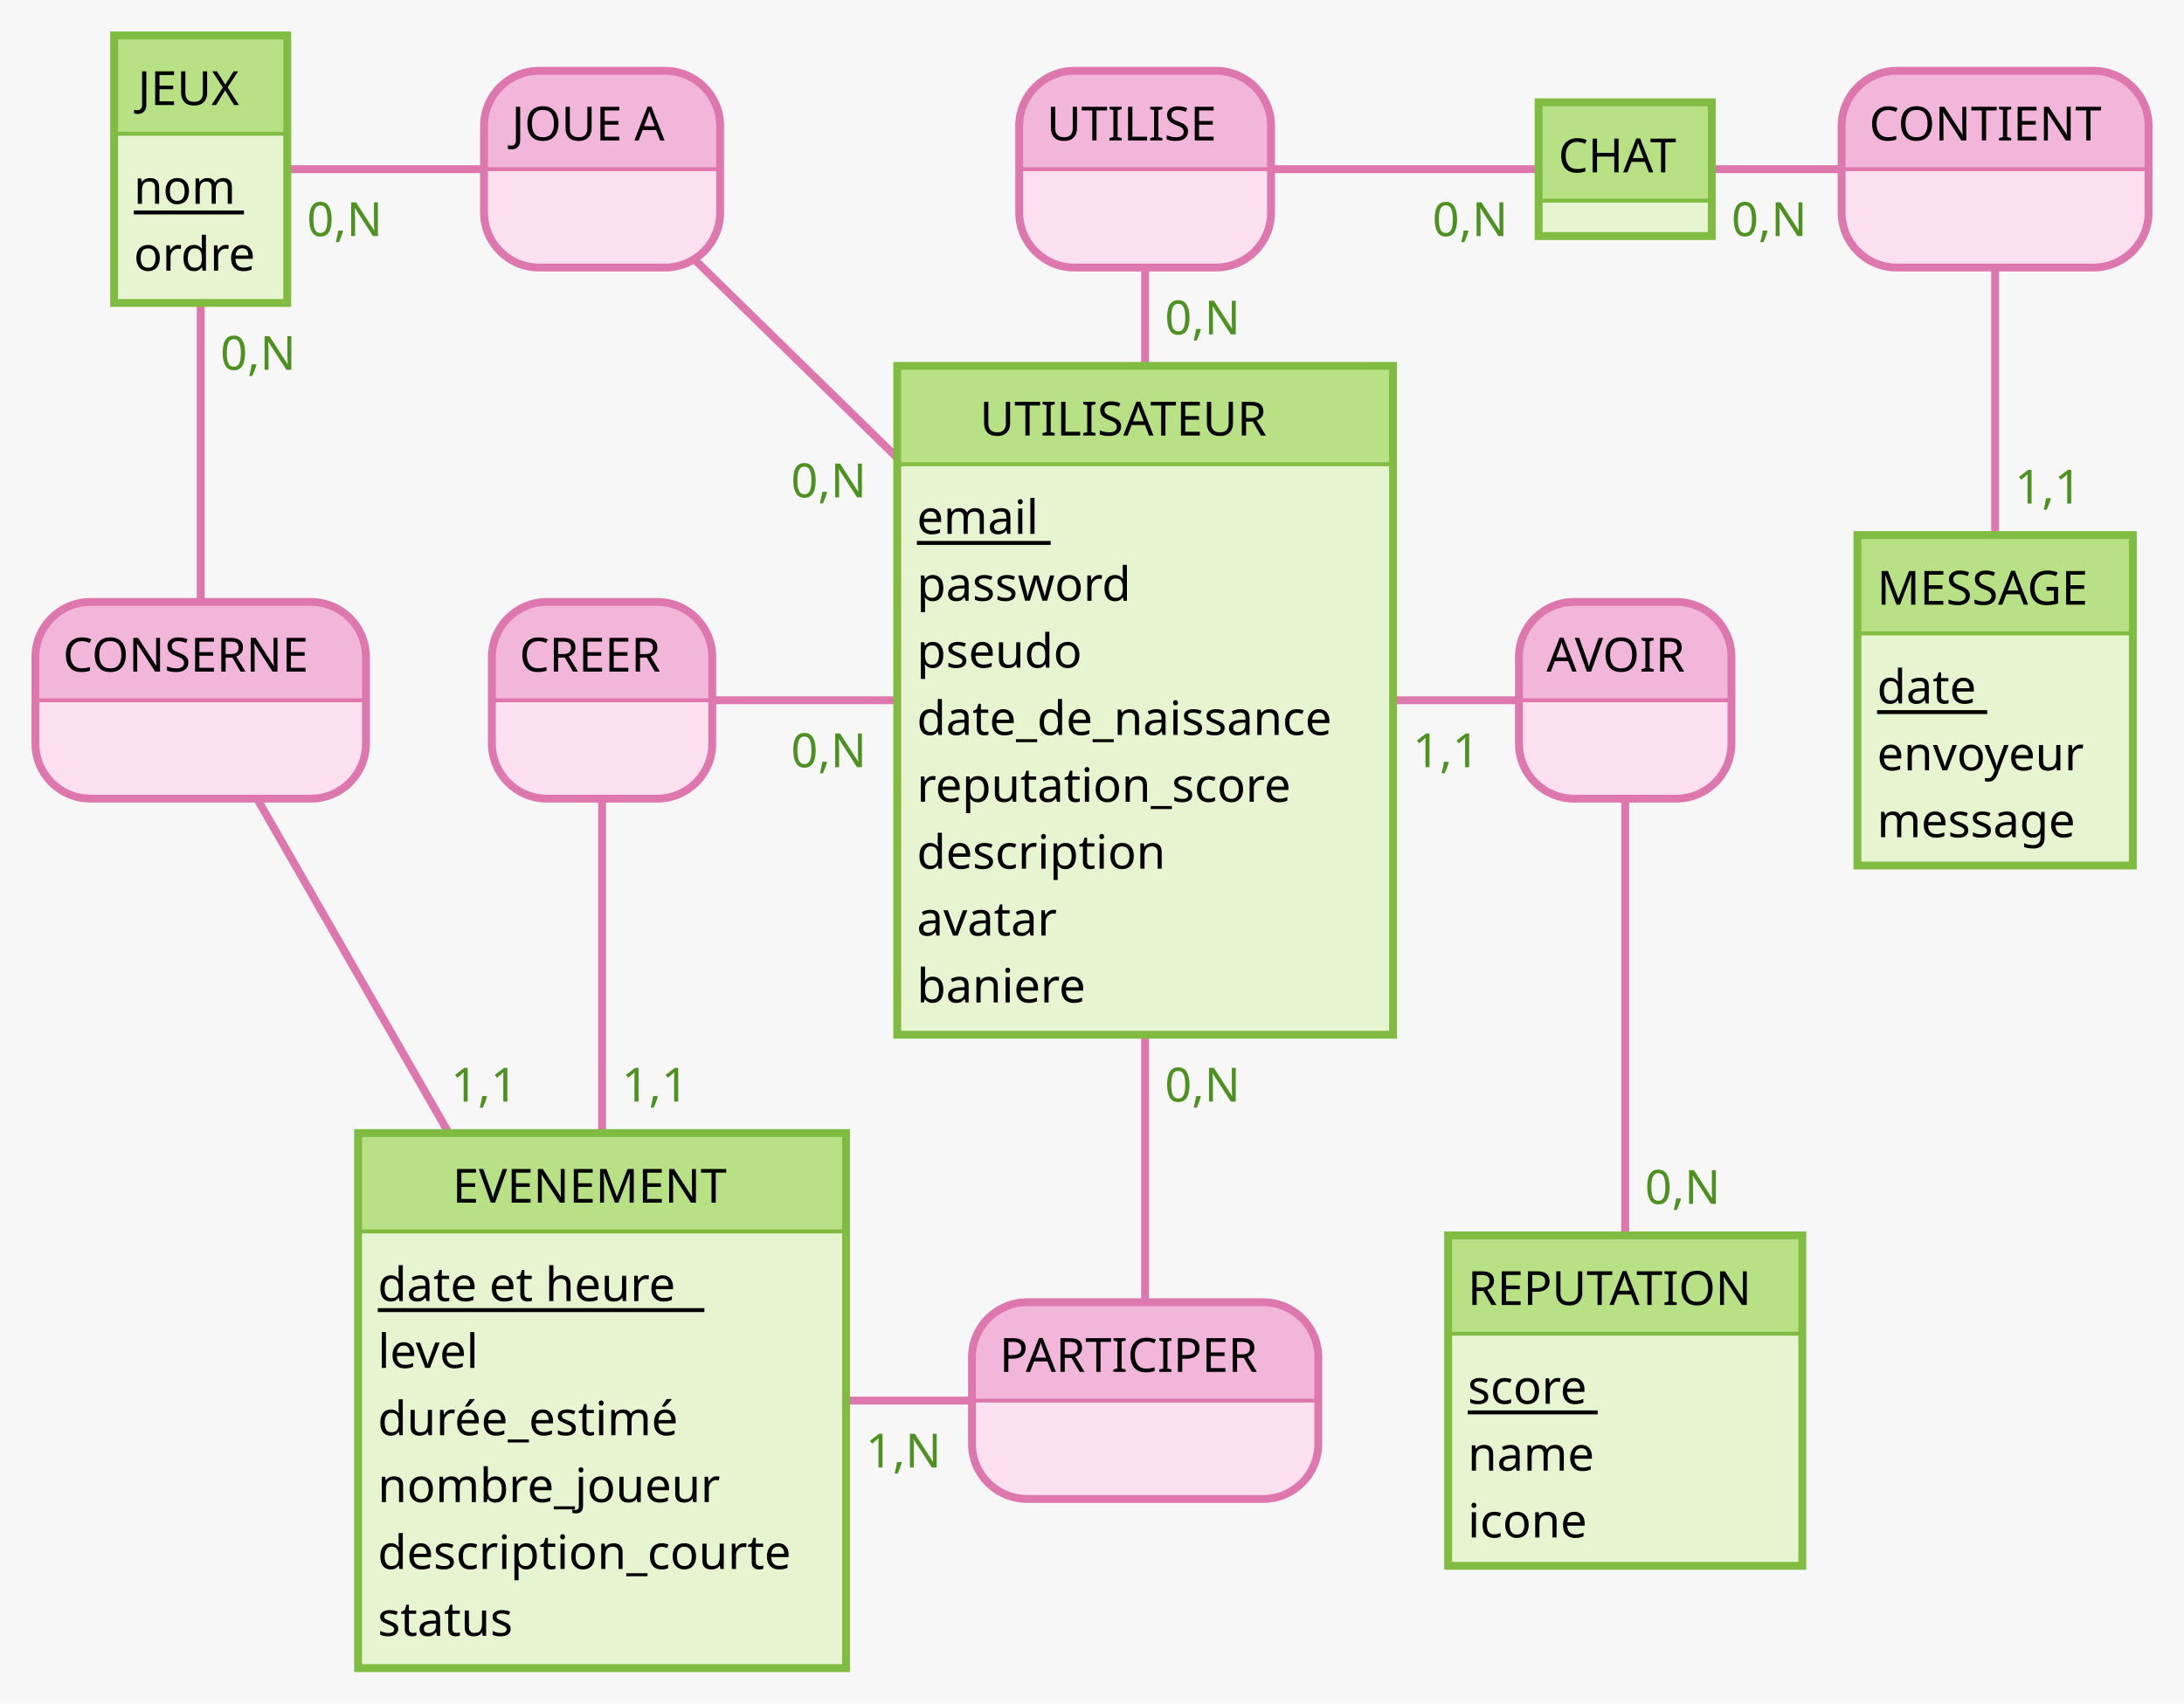
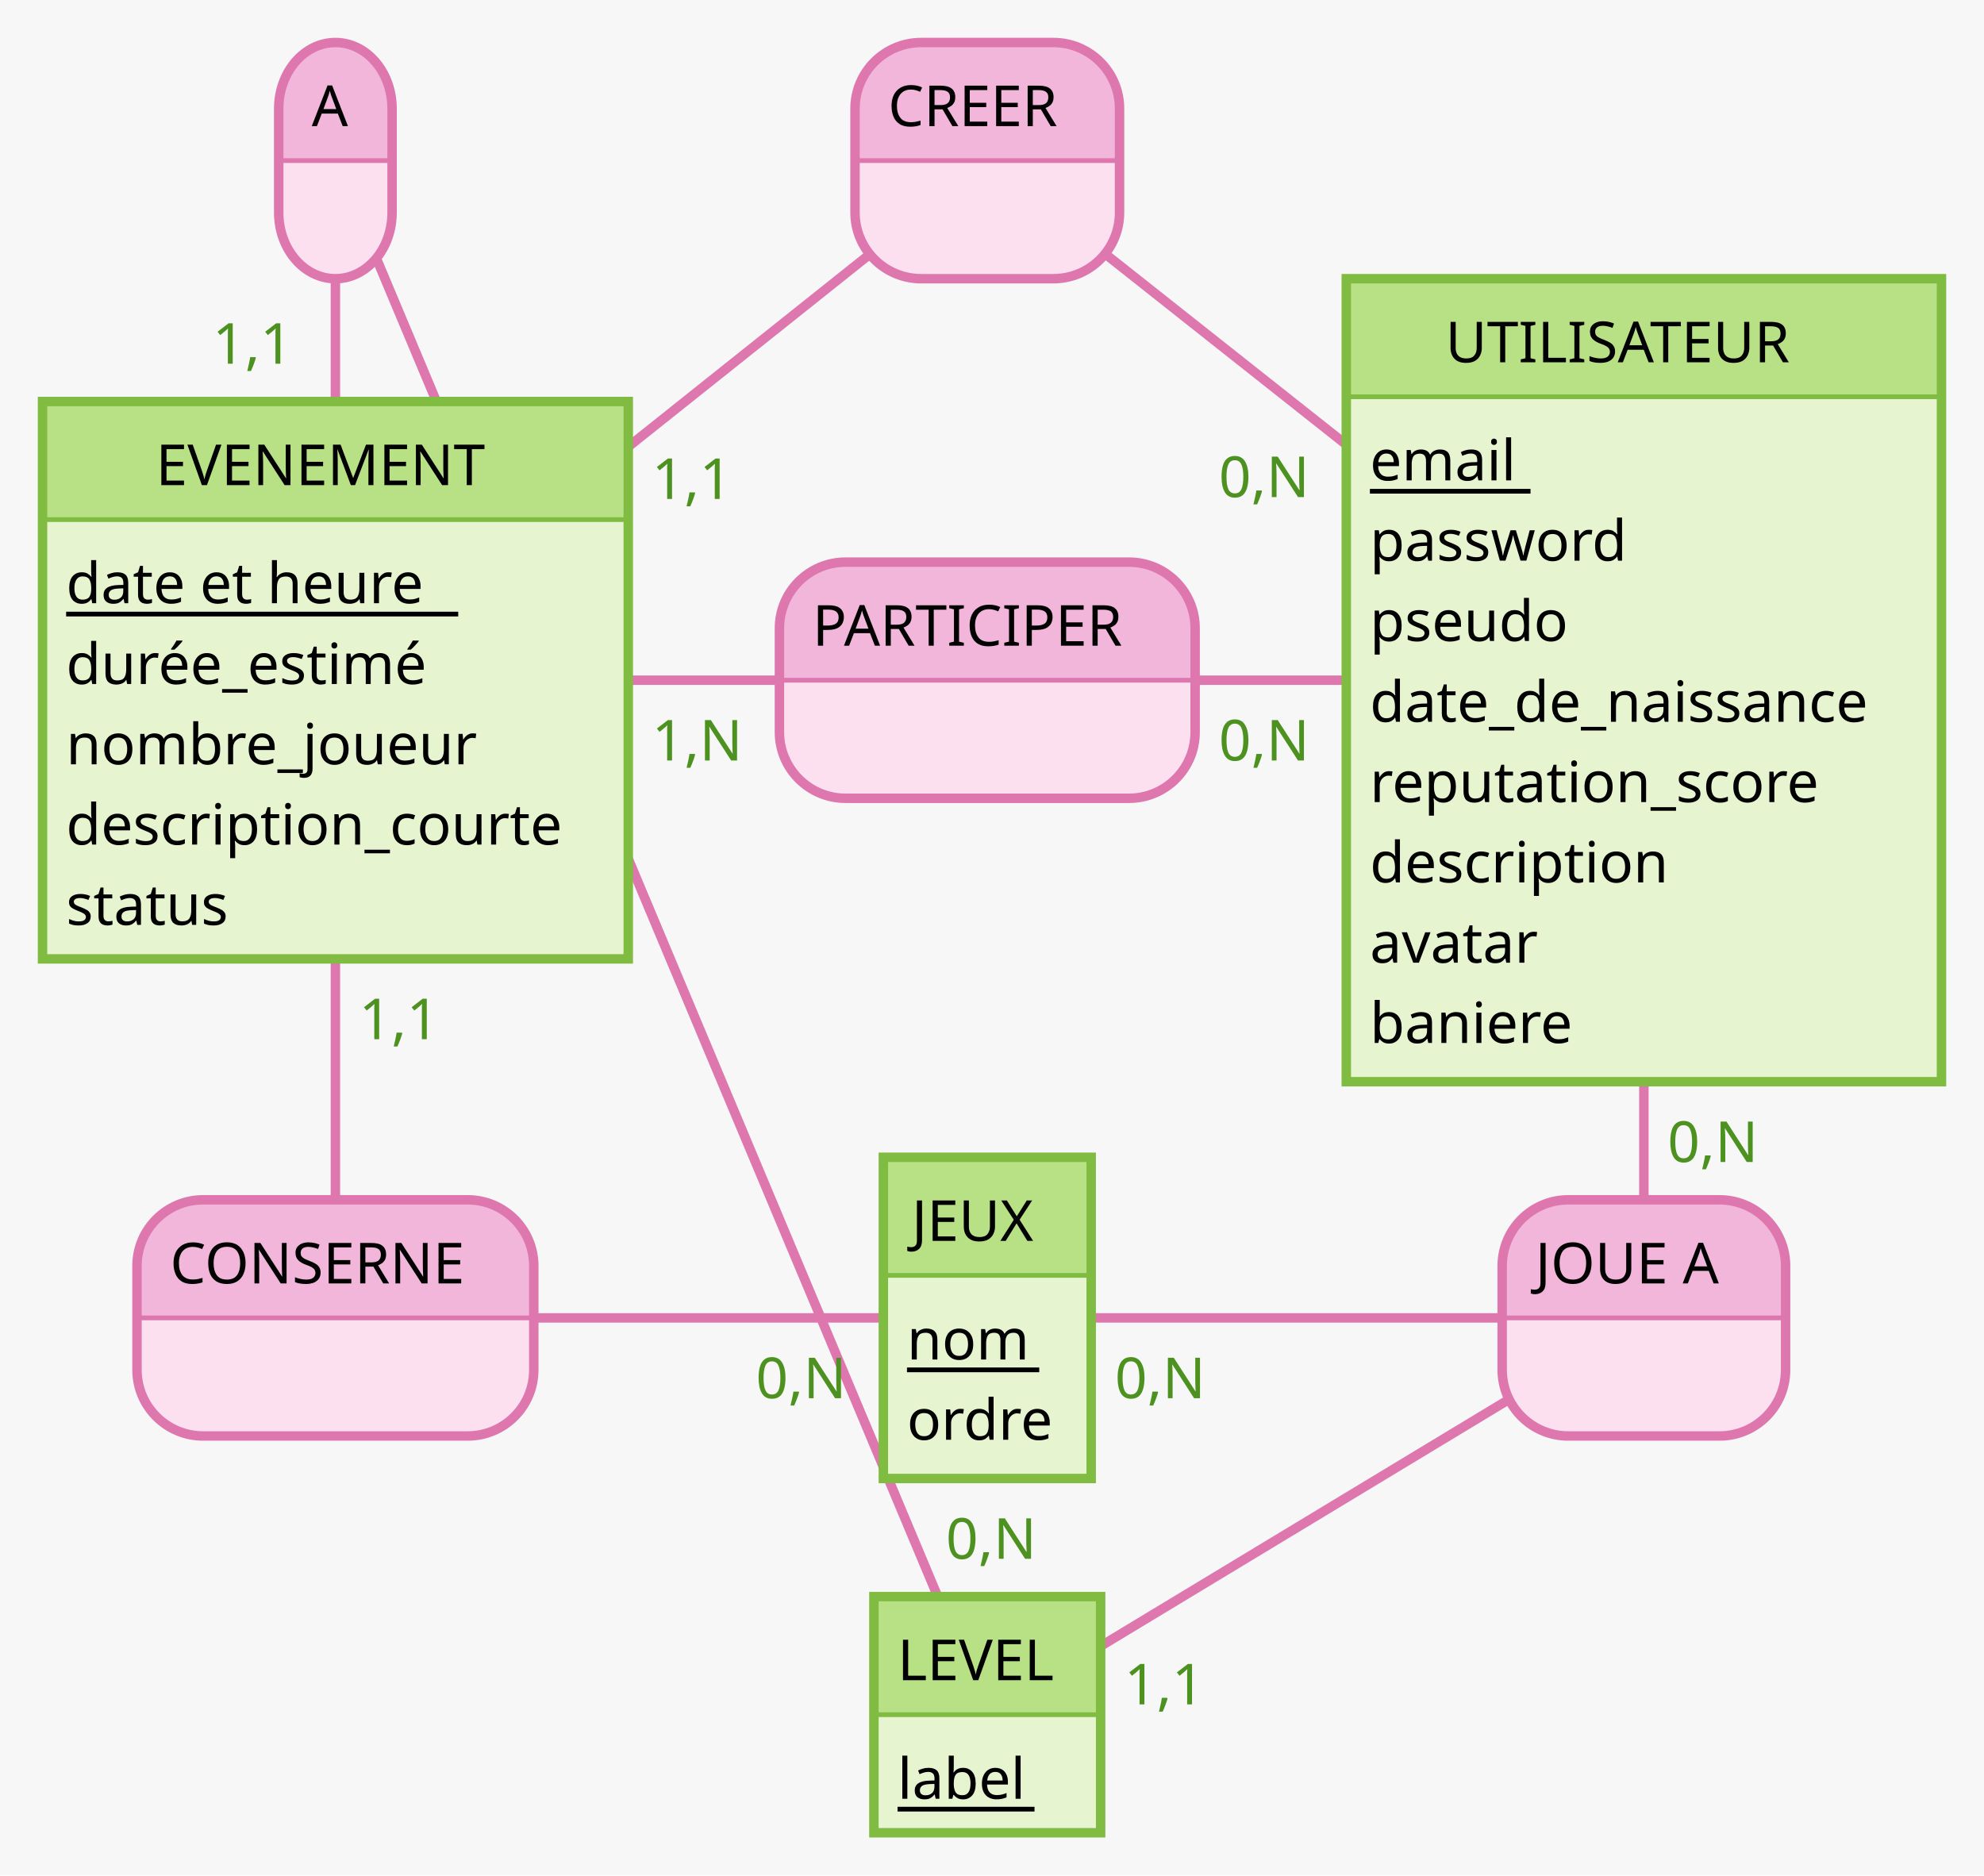
- <svg xmlns="http://www.w3.org/2000/svg" width="555" height="433" view_box="0 0 555 433">\n\n<rect id="frame" x="0" y="0" width="555" height="433" fill="#f7f7f7" stroke="none" stroke-width="0" />
-   <line x1="413" y1="43" x2="507" y2="43" stroke="#de77ae" stroke-width="2" />
-   <text x="440" y="60.0" fill="#4d9221" font-family="Verdana" font-size="12">0,N</text>
-   <line x1="507" y1="178" x2="507" y2="43" stroke="#de77ae" stroke-width="2" />
-   <text x="512.0" y="128" fill="#4d9221" font-family="Verdana" font-size="12">1,1</text>
-   <g id="association-CONTIENT">
-     <path d="M 532 18 a 14 14 90 0 1 14 14 V 43 h -78 V 32 a 14 14 90 0 1 14 -14" fill="#f1b6da" stroke="#f1b6da" stroke-width="0" />
-     <path d="M 546 43.0 v 11 a 14 14 90 0 1 -14 14 H 482 a 14 14 90 0 1 -14 -14 V 43.0 H 78" fill="#fde0ef" stroke="#fde0ef" stroke-width="0" />
-     <rect x="468" y="18" width="78" height="50" fill="none" rx="14" stroke="#de77ae" stroke-width="2" />
-     <line x1="468" y1="43" x2="546" y2="43" stroke="#de77ae" stroke-width="1" />
-     <text x="475" y="35.7" fill="#000000" font-family="Verdana" font-size="12">CONTIENT</text>
+ <svg xmlns="http://www.w3.org/2000/svg" width="420" height="397" view_box="0 0 420 397">\n\n<rect id="frame" x="0" y="0" width="420" height="397" fill="#f7f7f7" stroke="none" stroke-width="0" />
+   <line x1="71" y1="144" x2="71" y2="34" stroke="#de77ae" stroke-width="2" />
+   <text x="45.0" y="77" fill="#4d9221" font-family="Verdana" font-size="12">1,1</text>
+   <line x1="209" y1="363" x2="71" y2="34" stroke="#de77ae" stroke-width="2" />
+   <text x="200.228" y="330" fill="#4d9221" font-family="Verdana" font-size="12">0,N</text>
+   <g id="association-A">
+     <path d="M 69 9 a 14 14 90 0 1 14 14 V 34 h -24 V 23 a 14 14 90 0 1 14 -14" fill="#f1b6da" stroke="#f1b6da" stroke-width="0" />
+     <path d="M 83 34.0 v 11 a 14 14 90 0 1 -14 14 H 73 a 14 14 90 0 1 -14 -14 V 34.0 H 24" fill="#fde0ef" stroke="#fde0ef" stroke-width="0" />
+     <rect x="59" y="9" width="24" height="50" fill="none" rx="14" stroke="#de77ae" stroke-width="2" />
+     <line x1="59" y1="34" x2="83" y2="34" stroke="#de77ae" stroke-width="1" />
+     <text x="66" y="26.7" fill="#000000" font-family="Verdana" font-size="12">A</text>
  </g>
-   <line x1="291" y1="178" x2="291" y2="356" stroke="#de77ae" stroke-width="2" />
-   <text x="296.0" y="280" fill="#4d9221" font-family="Verdana" font-size="12">0,N</text>
-   <line x1="153" y1="356" x2="291" y2="356" stroke="#de77ae" stroke-width="2" />
-   <text x="220" y="373.0" fill="#4d9221" font-family="Verdana" font-size="12">1,N</text>
+   <line x1="348" y1="144" x2="348" y2="279" stroke="#de77ae" stroke-width="2" />
+   <text x="353.0" y="246" fill="#4d9221" font-family="Verdana" font-size="12">0,N</text>
+   <line x1="209" y1="279" x2="348" y2="279" stroke="#de77ae" stroke-width="2" />
+   <text x="236" y="296.0" fill="#4d9221" font-family="Verdana" font-size="12">0,N</text>
+   <line x1="209" y1="363" x2="348" y2="279" stroke="#de77ae" stroke-width="2" />
+   <text x="238" y="360.82" fill="#4d9221" font-family="Verdana" font-size="12">1,1</text>
+   <g id="association-JOUE A">
+     <path d="M 364 254 a 14 14 90 0 1 14 14 V 279 h -60 V 268 a 14 14 90 0 1 14 -14" fill="#f1b6da" stroke="#f1b6da" stroke-width="0" />
+     <path d="M 378 279.0 v 11 a 14 14 90 0 1 -14 14 H 332 a 14 14 90 0 1 -14 -14 V 279.0 H 60" fill="#fde0ef" stroke="#fde0ef" stroke-width="0" />
+     <rect x="318" y="254" width="60" height="50" fill="none" rx="14" stroke="#de77ae" stroke-width="2" />
+     <line x1="318" y1="279" x2="378" y2="279" stroke="#de77ae" stroke-width="1" />
+     <text x="325" y="271.7" fill="#000000" font-family="Verdana" font-size="12">JOUE A</text>
+   </g>
+   <line x1="348" y1="144" x2="209" y2="144" stroke="#de77ae" stroke-width="2" />
+   <text x="258" y="161.0" fill="#4d9221" font-family="Verdana" font-size="12">0,N</text>
+   <line x1="71" y1="144" x2="209" y2="144" stroke="#de77ae" stroke-width="2" />
+   <text x="138" y="161.0" fill="#4d9221" font-family="Verdana" font-size="12">1,N</text>
  <g id="association-PARTICIPER">
-     <path d="M 321 331 a 14 14 90 0 1 14 14 V 356 h -88 V 345 a 14 14 90 0 1 14 -14" fill="#f1b6da" stroke="#f1b6da" stroke-width="0" />
-     <path d="M 335 356.0 v 11 a 14 14 90 0 1 -14 14 H 261 a 14 14 90 0 1 -14 -14 V 356.0 H 88" fill="#fde0ef" stroke="#fde0ef" stroke-width="0" />
-     <rect x="247" y="331" width="88" height="50" fill="none" rx="14" stroke="#de77ae" stroke-width="2" />
-     <line x1="247" y1="356" x2="335" y2="356" stroke="#de77ae" stroke-width="1" />
-     <text x="254" y="348.7" fill="#000000" font-family="Verdana" font-size="12">PARTICIPER</text>
+     <path d="M 239 119 a 14 14 90 0 1 14 14 V 144 h -88 V 133 a 14 14 90 0 1 14 -14" fill="#f1b6da" stroke="#f1b6da" stroke-width="0" />
+     <path d="M 253 144.0 v 11 a 14 14 90 0 1 -14 14 H 179 a 14 14 90 0 1 -14 -14 V 144.0 H 88" fill="#fde0ef" stroke="#fde0ef" stroke-width="0" />
+     <rect x="165" y="119" width="88" height="50" fill="none" rx="14" stroke="#de77ae" stroke-width="2" />
+     <line x1="165" y1="144" x2="253" y2="144" stroke="#de77ae" stroke-width="1" />
+     <text x="172" y="136.7" fill="#000000" font-family="Verdana" font-size="12">PARTICIPER</text>
  </g>
-   <line x1="291" y1="178" x2="291" y2="43" stroke="#de77ae" stroke-width="2" />
-   <text x="296.0" y="85" fill="#4d9221" font-family="Verdana" font-size="12">0,N</text>
-   <line x1="413" y1="43" x2="291" y2="43" stroke="#de77ae" stroke-width="2" />
-   <text x="364" y="60.0" fill="#4d9221" font-family="Verdana" font-size="12">0,N</text>
-   <g id="association-UTILISE">
-     <path d="M 309 18 a 14 14 90 0 1 14 14 V 43 h -64 V 32 a 14 14 90 0 1 14 -14" fill="#f1b6da" stroke="#f1b6da" stroke-width="0" />
-     <path d="M 323 43.0 v 11 a 14 14 90 0 1 -14 14 H 273 a 14 14 90 0 1 -14 -14 V 43.0 H 64" fill="#fde0ef" stroke="#fde0ef" stroke-width="0" />
-     <rect x="259" y="18" width="64" height="50" fill="none" rx="14" stroke="#de77ae" stroke-width="2" />
-     <line x1="259" y1="43" x2="323" y2="43" stroke="#de77ae" stroke-width="1" />
-     <text x="266" y="35.7" fill="#000000" font-family="Verdana" font-size="12">UTILISE</text>
+   <line x1="348" y1="144" x2="209" y2="34" stroke="#de77ae" stroke-width="2" />
+   <text x="258" y="105.23" fill="#4d9221" font-family="Verdana" font-size="12">0,N</text>
+   <line x1="71" y1="144" x2="209" y2="34" stroke="#de77ae" stroke-width="2" />
+   <text x="138" y="105.631" fill="#4d9221" font-family="Verdana" font-size="12">1,1</text>
+   <g id="association-CREER">
+     <path d="M 223 9 a 14 14 90 0 1 14 14 V 34 h -56 V 23 a 14 14 90 0 1 14 -14" fill="#f1b6da" stroke="#f1b6da" stroke-width="0" />
+     <path d="M 237 34.0 v 11 a 14 14 90 0 1 -14 14 H 195 a 14 14 90 0 1 -14 -14 V 34.0 H 56" fill="#fde0ef" stroke="#fde0ef" stroke-width="0" />
+     <rect x="181" y="9" width="56" height="50" fill="none" rx="14" stroke="#de77ae" stroke-width="2" />
+     <line x1="181" y1="34" x2="237" y2="34" stroke="#de77ae" stroke-width="1" />
+     <text x="188" y="26.7" fill="#000000" font-family="Verdana" font-size="12">CREER</text>
  </g>
-   <line x1="291" y1="178" x2="153" y2="43" stroke="#de77ae" stroke-width="2" />
-   <text x="201" y="126.408" fill="#4d9221" font-family="Verdana" font-size="12">0,N</text>
-   <line x1="51" y1="43" x2="153" y2="43" stroke="#de77ae" stroke-width="2" />
-   <text x="78" y="60.0" fill="#4d9221" font-family="Verdana" font-size="12">0,N</text>
-   <g id="association-JOUE A">
-     <path d="M 169 18 a 14 14 90 0 1 14 14 V 43 h -60 V 32 a 14 14 90 0 1 14 -14" fill="#f1b6da" stroke="#f1b6da" stroke-width="0" />
-     <path d="M 183 43.0 v 11 a 14 14 90 0 1 -14 14 H 137 a 14 14 90 0 1 -14 -14 V 43.0 H 60" fill="#fde0ef" stroke="#fde0ef" stroke-width="0" />
-     <rect x="123" y="18" width="60" height="50" fill="none" rx="14" stroke="#de77ae" stroke-width="2" />
-     <line x1="123" y1="43" x2="183" y2="43" stroke="#de77ae" stroke-width="1" />
-     <text x="130" y="35.7" fill="#000000" font-family="Verdana" font-size="12">JOUE A</text>
+   <line x1="71" y1="144" x2="71" y2="279" stroke="#de77ae" stroke-width="2" />
+   <text x="76.0" y="220" fill="#4d9221" font-family="Verdana" font-size="12">1,1</text>
+   <line x1="209" y1="279" x2="71" y2="279" stroke="#de77ae" stroke-width="2" />
+   <text x="160" y="296.0" fill="#4d9221" font-family="Verdana" font-size="12">0,N</text>
+   <g id="association-CONSERNE">
+     <path d="M 99 254 a 14 14 90 0 1 14 14 V 279 h -84 V 268 a 14 14 90 0 1 14 -14" fill="#f1b6da" stroke="#f1b6da" stroke-width="0" />
+     <path d="M 113 279.0 v 11 a 14 14 90 0 1 -14 14 H 43 a 14 14 90 0 1 -14 -14 V 279.0 H 84" fill="#fde0ef" stroke="#fde0ef" stroke-width="0" />
+     <rect x="29" y="254" width="84" height="50" fill="none" rx="14" stroke="#de77ae" stroke-width="2" />
+     <line x1="29" y1="279" x2="113" y2="279" stroke="#de77ae" stroke-width="1" />
+     <text x="36" y="271.7" fill="#000000" font-family="Verdana" font-size="12">CONSERNE</text>
  </g>
-   <line x1="291" y1="178" x2="153" y2="178" stroke="#de77ae" stroke-width="2" />
-   <text x="201" y="195.0" fill="#4d9221" font-family="Verdana" font-size="12">0,N</text>
-   <line x1="153" y1="356" x2="153" y2="178" stroke="#de77ae" stroke-width="2" />
-   <text x="158.0" y="280" fill="#4d9221" font-family="Verdana" font-size="12">1,1</text>
-   <g id="association-CREER">
-     <path d="M 167 153 a 14 14 90 0 1 14 14 V 178 h -56 V 167 a 14 14 90 0 1 14 -14" fill="#f1b6da" stroke="#f1b6da" stroke-width="0" />
-     <path d="M 181 178.0 v 11 a 14 14 90 0 1 -14 14 H 139 a 14 14 90 0 1 -14 -14 V 178.0 H 56" fill="#fde0ef" stroke="#fde0ef" stroke-width="0" />
-     <rect x="125" y="153" width="56" height="50" fill="none" rx="14" stroke="#de77ae" stroke-width="2" />
-     <line x1="125" y1="178" x2="181" y2="178" stroke="#de77ae" stroke-width="1" />
-     <text x="132" y="170.7" fill="#000000" font-family="Verdana" font-size="12">CREER</text>
-   </g>
-   <line x1="153" y1="356" x2="51" y2="178" stroke="#de77ae" stroke-width="2" />
-   <text x="114.582" y="280" fill="#4d9221" font-family="Verdana" font-size="12">1,1</text>
-   <line x1="51" y1="43" x2="51" y2="178" stroke="#de77ae" stroke-width="2" />
-   <text x="56.0" y="94" fill="#4d9221" font-family="Verdana" font-size="12">0,N</text>
-   <g id="association-CONSERNE">
-     <path d="M 79 153 a 14 14 90 0 1 14 14 V 178 h -84 V 167 a 14 14 90 0 1 14 -14" fill="#f1b6da" stroke="#f1b6da" stroke-width="0" />
-     <path d="M 93 178.0 v 11 a 14 14 90 0 1 -14 14 H 23 a 14 14 90 0 1 -14 -14 V 178.0 H 84" fill="#fde0ef" stroke="#fde0ef" stroke-width="0" />
-     <rect x="9" y="153" width="84" height="50" fill="none" rx="14" stroke="#de77ae" stroke-width="2" />
-     <line x1="9" y1="178" x2="93" y2="178" stroke="#de77ae" stroke-width="1" />
-     <text x="16" y="170.7" fill="#000000" font-family="Verdana" font-size="12">CONSERNE</text>
-   </g>
-   <line x1="291" y1="178" x2="413" y2="178" stroke="#de77ae" stroke-width="2" />
-   <text x="359" y="195.0" fill="#4d9221" font-family="Verdana" font-size="12">1,1</text>
-   <line x1="413" y1="356" x2="413" y2="178" stroke="#de77ae" stroke-width="2" />
-   <text x="418.0" y="306" fill="#4d9221" font-family="Verdana" font-size="12">0,N</text>
-   <g id="association-AVOIR">
-     <path d="M 426 153 a 14 14 90 0 1 14 14 V 178 h -54 V 167 a 14 14 90 0 1 14 -14" fill="#f1b6da" stroke="#f1b6da" stroke-width="0" />
-     <path d="M 440 178.0 v 11 a 14 14 90 0 1 -14 14 H 400 a 14 14 90 0 1 -14 -14 V 178.0 H 54" fill="#fde0ef" stroke="#fde0ef" stroke-width="0" />
-     <rect x="386" y="153" width="54" height="50" fill="none" rx="14" stroke="#de77ae" stroke-width="2" />
-     <line x1="386" y1="178" x2="440" y2="178" stroke="#de77ae" stroke-width="1" />
-     <text x="393" y="170.7" fill="#000000" font-family="Verdana" font-size="12">AVOIR</text>
+   <g id="entity-JEUX">
+     <g id="frame-JEUX">
+       <rect x="187" y="245" width="44" height="25" fill="#b8e186" stroke="#b8e186" stroke-width="0" />
+       <rect x="187" y="270.0" width="44" height="43" fill="#e6f5d0" stroke="#e6f5d0" stroke-width="0" />
+       <rect x="187" y="245" width="44" height="68" fill="none" stroke="#7fbc41" stroke-width="2" />
+       <line x1="187" y1="270" x2="231" y2="270" stroke="#7fbc41" stroke-width="1" />
+     </g>
+     <text x="193" y="262.7" fill="#000000" font-family="Verdana" font-size="12">JEUX</text>
+     <text x="192" y="287.8" fill="#000000" font-family="Verdana" font-size="12">nom</text>
+     <line x1="192" y1="290" x2="220" y2="290" stroke="#000000" stroke-width="1" />
+     <text x="192" y="304.8" fill="#000000" font-family="Verdana" font-size="12">ordre</text>
  </g>
  <g id="entity-UTILISATEUR">
    <g id="frame-UTILISATEUR">
-       <rect x="228" y="93" width="126" height="25" fill="#b8e186" stroke="#b8e186" stroke-width="0" />
-       <rect x="228" y="118.0" width="126" height="145" fill="#e6f5d0" stroke="#e6f5d0" stroke-width="0" />
-       <rect x="228" y="93" width="126" height="170" fill="none" stroke="#7fbc41" stroke-width="2" />
-       <line x1="228" y1="118" x2="354" y2="118" stroke="#7fbc41" stroke-width="1" />
+       <rect x="285" y="59" width="126" height="25" fill="#b8e186" stroke="#b8e186" stroke-width="0" />
+       <rect x="285" y="84.0" width="126" height="145" fill="#e6f5d0" stroke="#e6f5d0" stroke-width="0" />
+       <rect x="285" y="59" width="126" height="170" fill="none" stroke="#7fbc41" stroke-width="2" />
+       <line x1="285" y1="84" x2="411" y2="84" stroke="#7fbc41" stroke-width="1" />
    </g>
-     <text x="249" y="110.7" fill="#000000" font-family="Verdana" font-size="12">UTILISATEUR</text>
-     <text x="233" y="135.7" fill="#000000" font-family="Verdana" font-size="12">email</text>
-     <line x1="233" y1="138" x2="267" y2="138" stroke="#000000" stroke-width="1" />
-     <text x="233" y="152.7" fill="#000000" font-family="Verdana" font-size="12">password</text>
-     <text x="233" y="169.7" fill="#000000" font-family="Verdana" font-size="12">pseudo</text>
-     <text x="233" y="186.8" fill="#000000" font-family="Verdana" font-size="12">date_de_naissance</text>
-     <text x="233" y="203.8" fill="#000000" font-family="Verdana" font-size="12">reputation_score</text>
-     <text x="233" y="220.8" fill="#000000" font-family="Verdana" font-size="12">description</text>
-     <text x="233" y="237.8" fill="#000000" font-family="Verdana" font-size="12">avatar</text>
-     <text x="233" y="254.8" fill="#000000" font-family="Verdana" font-size="12">baniere</text>
+     <text x="306" y="76.7" fill="#000000" font-family="Verdana" font-size="12">UTILISATEUR</text>
+     <text x="290" y="101.7" fill="#000000" font-family="Verdana" font-size="12">email</text>
+     <line x1="290" y1="104" x2="324" y2="104" stroke="#000000" stroke-width="1" />
+     <text x="290" y="118.7" fill="#000000" font-family="Verdana" font-size="12">password</text>
+     <text x="290" y="135.7" fill="#000000" font-family="Verdana" font-size="12">pseudo</text>
+     <text x="290" y="152.8" fill="#000000" font-family="Verdana" font-size="12">date_de_naissance</text>
+     <text x="290" y="169.8" fill="#000000" font-family="Verdana" font-size="12">reputation_score</text>
+     <text x="290" y="186.8" fill="#000000" font-family="Verdana" font-size="12">description</text>
+     <text x="290" y="203.8" fill="#000000" font-family="Verdana" font-size="12">avatar</text>
+     <text x="290" y="220.8" fill="#000000" font-family="Verdana" font-size="12">baniere</text>
  </g>
  <g id="entity-EVENEMENT">
    <g id="frame-EVENEMENT">
-       <rect x="91" y="288" width="124" height="25" fill="#b8e186" stroke="#b8e186" stroke-width="0" />
-       <rect x="91" y="313.0" width="124" height="111" fill="#e6f5d0" stroke="#e6f5d0" stroke-width="0" />
-       <rect x="91" y="288" width="124" height="136" fill="none" stroke="#7fbc41" stroke-width="2" />
-       <line x1="91" y1="313" x2="215" y2="313" stroke="#7fbc41" stroke-width="1" />
+       <rect x="9" y="85" width="124" height="25" fill="#b8e186" stroke="#b8e186" stroke-width="0" />
+       <rect x="9" y="110.0" width="124" height="93" fill="#e6f5d0" stroke="#e6f5d0" stroke-width="0" />
+       <rect x="9" y="85" width="124" height="118" fill="none" stroke="#7fbc41" stroke-width="2" />
+       <line x1="9" y1="110" x2="133" y2="110" stroke="#7fbc41" stroke-width="1" />
    </g>
-     <text x="115" y="305.7" fill="#000000" font-family="Verdana" font-size="12">EVENEMENT</text>
-     <text x="96" y="330.7" fill="#000000" font-family="Verdana" font-size="12">date et heure</text>
-     <line x1="96" y1="333" x2="179" y2="333" stroke="#000000" stroke-width="1" />
-     <text x="96" y="347.7" fill="#000000" font-family="Verdana" font-size="12">level</text>
-     <text x="96" y="364.8" fill="#000000" font-family="Verdana" font-size="12">durée_estimé</text>
-     <text x="96" y="381.8" fill="#000000" font-family="Verdana" font-size="12">nombre_joueur</text>
-     <text x="96" y="398.8" fill="#000000" font-family="Verdana" font-size="12">description_courte</text>
-     <text x="96" y="415.8" fill="#000000" font-family="Verdana" font-size="12">status</text>
+     <text x="33" y="102.7" fill="#000000" font-family="Verdana" font-size="12">EVENEMENT</text>
+     <text x="14" y="127.7" fill="#000000" font-family="Verdana" font-size="12">date et heure</text>
+     <line x1="14" y1="130" x2="97" y2="130" stroke="#000000" stroke-width="1" />
+     <text x="14" y="144.8" fill="#000000" font-family="Verdana" font-size="12">durée_estimé</text>
+     <text x="14" y="161.8" fill="#000000" font-family="Verdana" font-size="12">nombre_joueur</text>
+     <text x="14" y="178.8" fill="#000000" font-family="Verdana" font-size="12">description_courte</text>
+     <text x="14" y="195.8" fill="#000000" font-family="Verdana" font-size="12">status</text>
  </g>
-   <g id="entity-JEUX">
-     <g id="frame-JEUX">
-       <rect x="29" y="9" width="44" height="25" fill="#b8e186" stroke="#b8e186" stroke-width="0" />
-       <rect x="29" y="34.0" width="44" height="43" fill="#e6f5d0" stroke="#e6f5d0" stroke-width="0" />
-       <rect x="29" y="9" width="44" height="68" fill="none" stroke="#7fbc41" stroke-width="2" />
-       <line x1="29" y1="34" x2="73" y2="34" stroke="#7fbc41" stroke-width="1" />
+   <g id="entity-LEVEL">
+     <g id="frame-LEVEL">
+       <rect x="185" y="338" width="48" height="25" fill="#b8e186" stroke="#b8e186" stroke-width="0" />
+       <rect x="185" y="363.0" width="48" height="25" fill="#e6f5d0" stroke="#e6f5d0" stroke-width="0" />
+       <rect x="185" y="338" width="48" height="50" fill="none" stroke="#7fbc41" stroke-width="2" />
+       <line x1="185" y1="363" x2="233" y2="363" stroke="#7fbc41" stroke-width="1" />
    </g>
-     <text x="35" y="26.7" fill="#000000" font-family="Verdana" font-size="12">JEUX</text>
-     <text x="34" y="51.8" fill="#000000" font-family="Verdana" font-size="12">nom</text>
-     <line x1="34" y1="54" x2="62" y2="54" stroke="#000000" stroke-width="1" />
-     <text x="34" y="68.8" fill="#000000" font-family="Verdana" font-size="12">ordre</text>
-   </g>
-   <g id="entity-REPUTATION">
-     <g id="frame-REPUTATION">
-       <rect x="368" y="314" width="90" height="25" fill="#b8e186" stroke="#b8e186" stroke-width="0" />
-       <rect x="368" y="339.0" width="90" height="59" fill="#e6f5d0" stroke="#e6f5d0" stroke-width="0" />
-       <rect x="368" y="314" width="90" height="84" fill="none" stroke="#7fbc41" stroke-width="2" />
-       <line x1="368" y1="339" x2="458" y2="339" stroke="#7fbc41" stroke-width="1" />
-     </g>
-     <text x="373" y="331.7" fill="#000000" font-family="Verdana" font-size="12">REPUTATION</text>
-     <text x="373" y="356.8" fill="#000000" font-family="Verdana" font-size="12">score</text>
-     <line x1="373" y1="359" x2="406" y2="359" stroke="#000000" stroke-width="1" />
-     <text x="373" y="373.8" fill="#000000" font-family="Verdana" font-size="12">name</text>
-     <text x="373" y="390.8" fill="#000000" font-family="Verdana" font-size="12">icone</text>
-   </g>
-   <g id="entity-CHAT">
-     <g id="frame-CHAT">
-       <rect x="391" y="26" width="44" height="25" fill="#b8e186" stroke="#b8e186" stroke-width="0" />
-       <rect x="391" y="51.0" width="44" height="9" fill="#e6f5d0" stroke="#e6f5d0" stroke-width="0" />
-       <rect x="391" y="26" width="44" height="34" fill="none" stroke="#7fbc41" stroke-width="2" />
-       <line x1="391" y1="51" x2="435" y2="51" stroke="#7fbc41" stroke-width="1" />
-     </g>
-     <text x="396" y="43.8" fill="#000000" font-family="Verdana" font-size="12">CHAT</text>
-   </g>
-   <g id="entity-MESSAGE">
-     <g id="frame-MESSAGE">
-       <rect x="472" y="136" width="70" height="25" fill="#b8e186" stroke="#b8e186" stroke-width="0" />
-       <rect x="472" y="161.0" width="70" height="59" fill="#e6f5d0" stroke="#e6f5d0" stroke-width="0" />
-       <rect x="472" y="136" width="70" height="84" fill="none" stroke="#7fbc41" stroke-width="2" />
-       <line x1="472" y1="161" x2="542" y2="161" stroke="#7fbc41" stroke-width="1" />
-     </g>
-     <text x="477" y="153.7" fill="#000000" font-family="Verdana" font-size="12">MESSAGE</text>
-     <text x="477" y="178.8" fill="#000000" font-family="Verdana" font-size="12">date</text>
-     <line x1="477" y1="181" x2="505" y2="181" stroke="#000000" stroke-width="1" />
-     <text x="477" y="195.8" fill="#000000" font-family="Verdana" font-size="12">envoyeur</text>
-     <text x="477" y="212.8" fill="#000000" font-family="Verdana" font-size="12">message</text>
+     <text x="190" y="355.7" fill="#000000" font-family="Verdana" font-size="12">LEVEL</text>
+     <text x="190" y="380.8" fill="#000000" font-family="Verdana" font-size="12">label</text>
+     <line x1="190" y1="383" x2="219" y2="383" stroke="#000000" stroke-width="1" />
  </g>
</svg>
